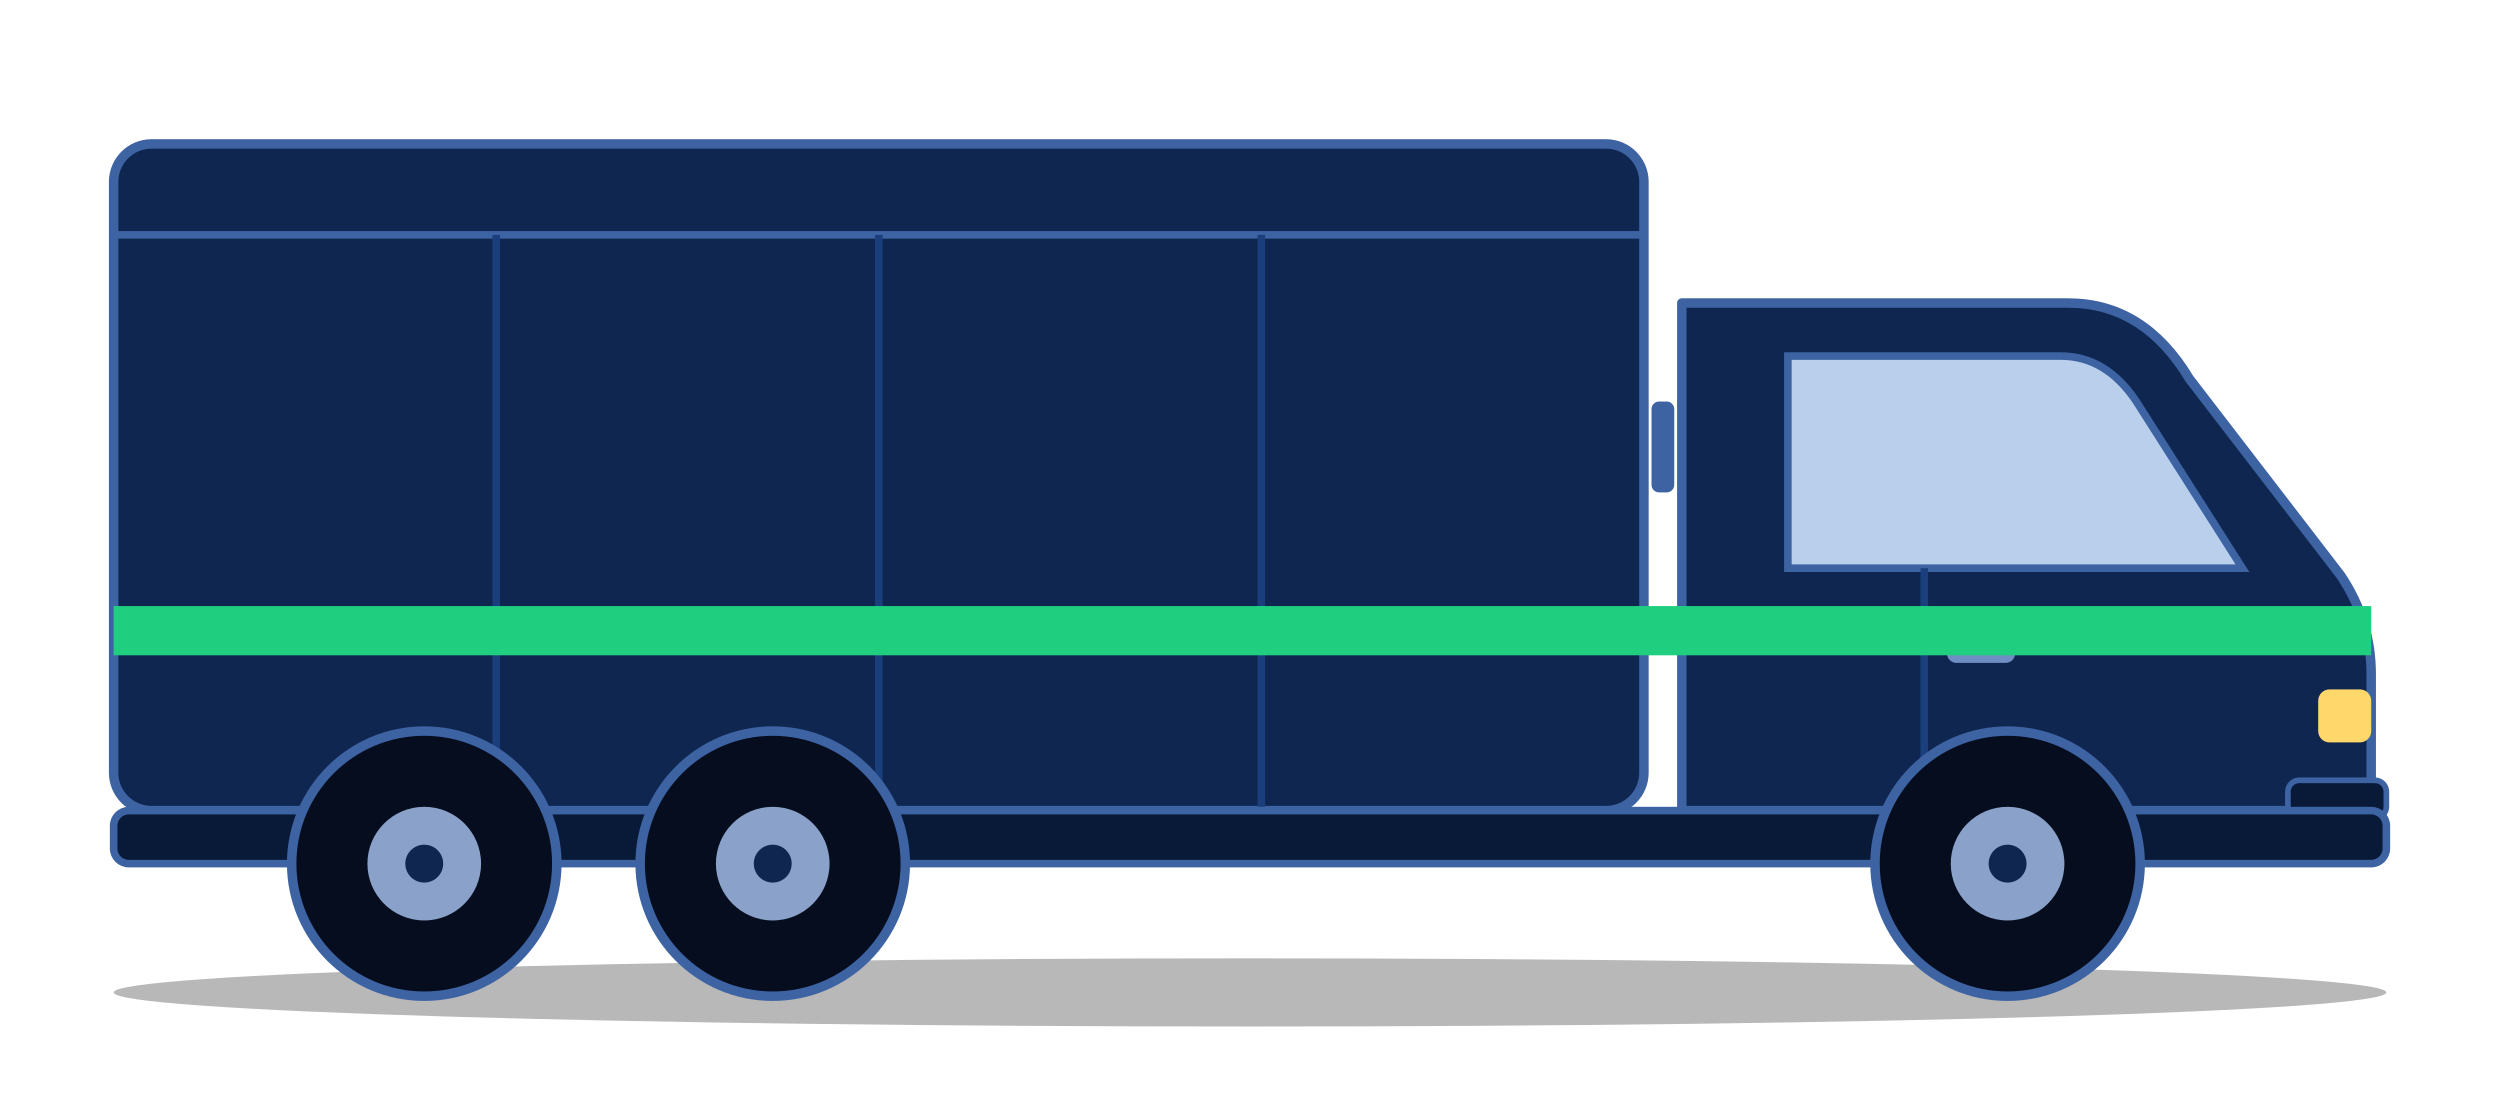
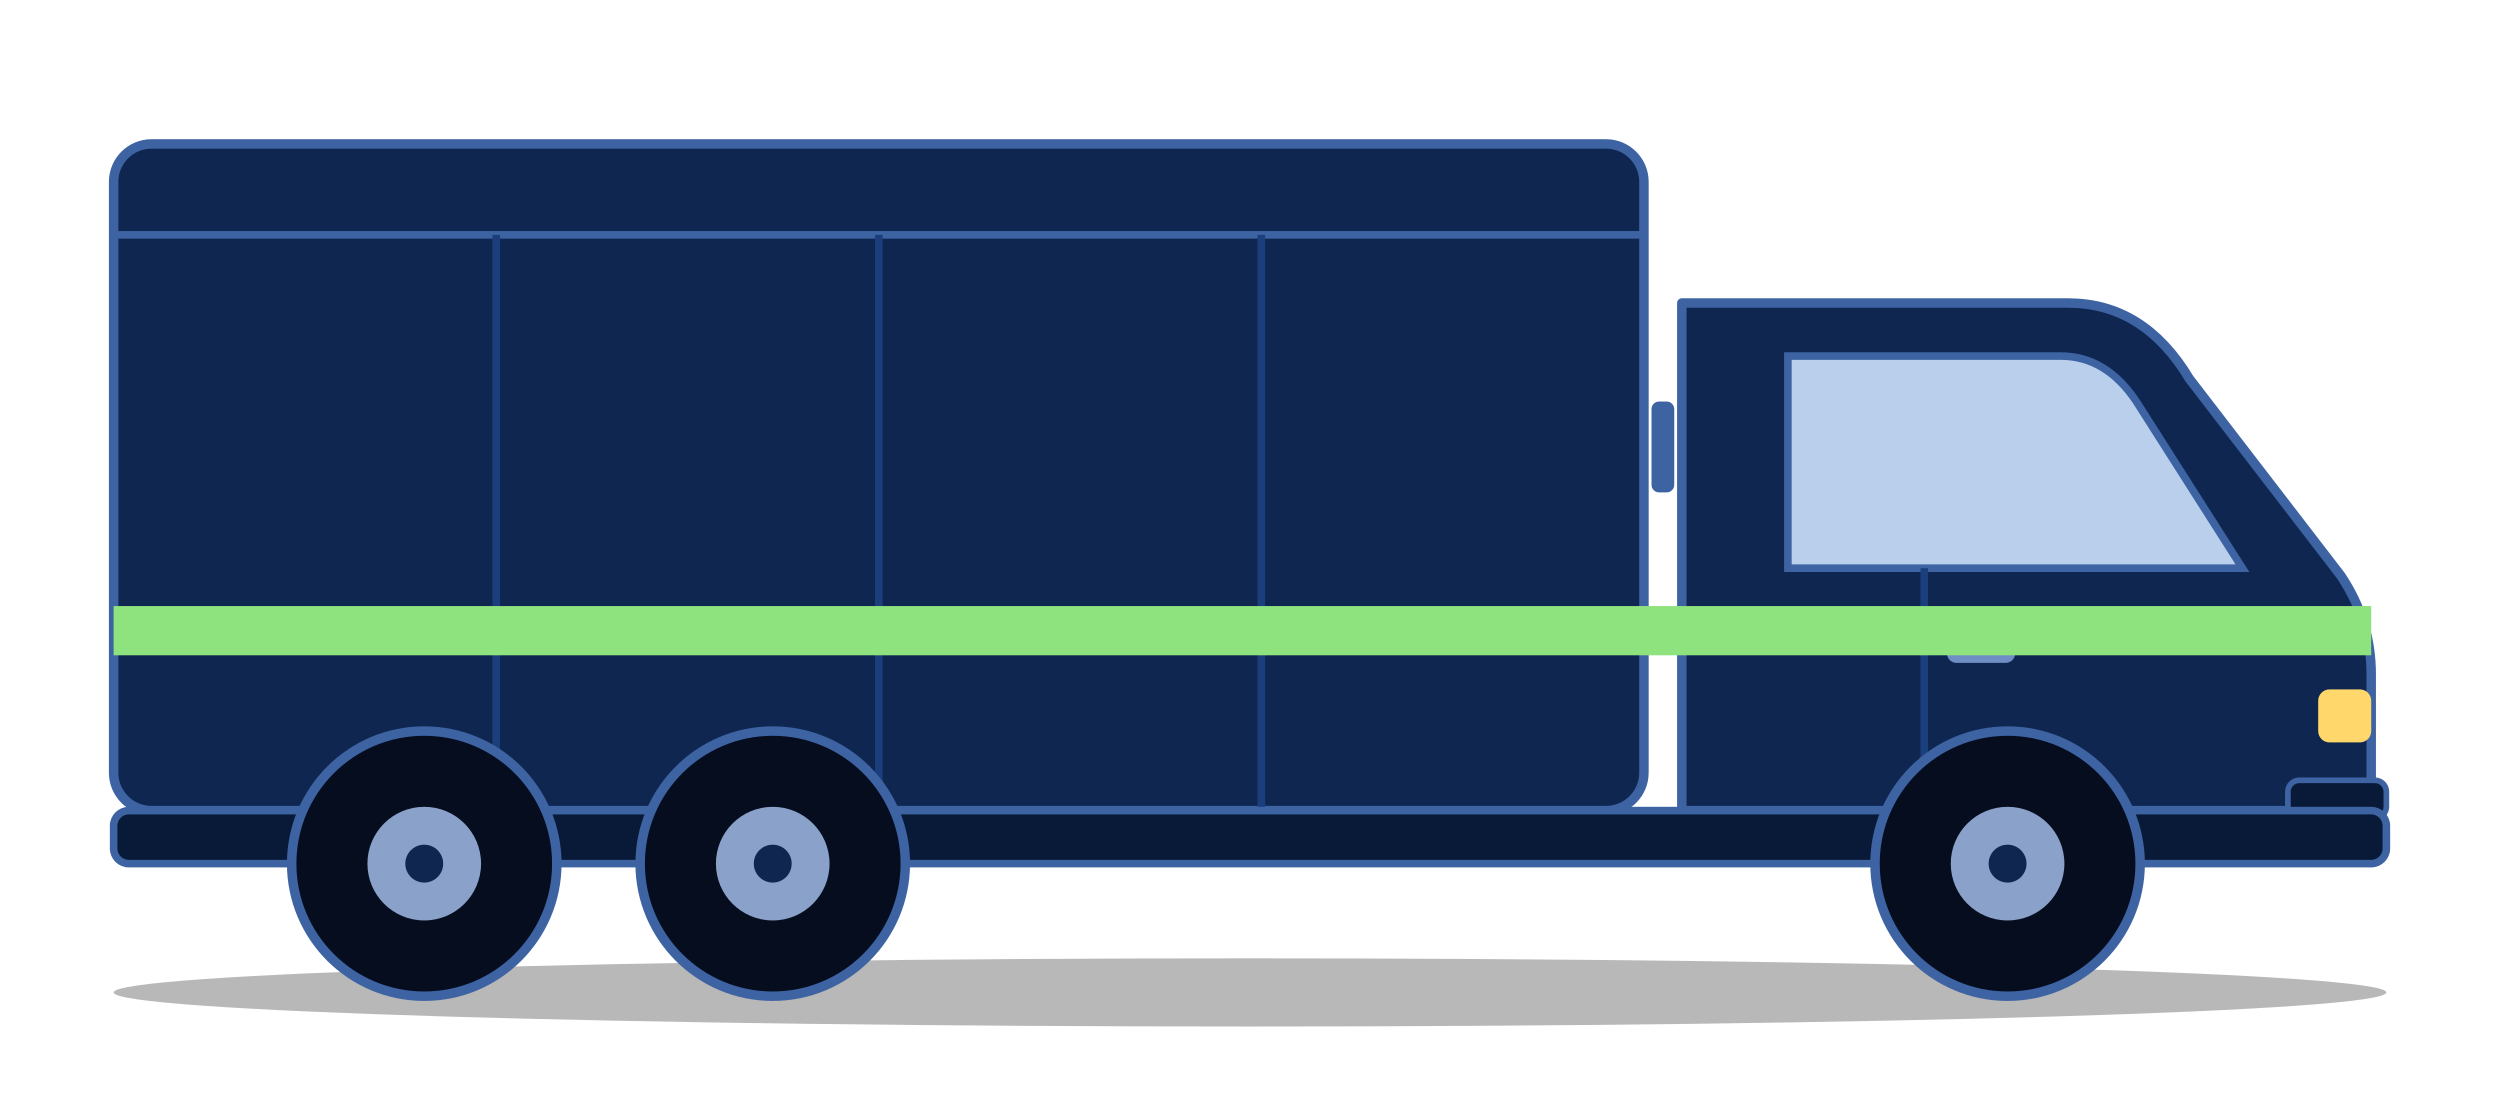
<svg xmlns="http://www.w3.org/2000/svg" viewBox="0 0 660 290" role="img" aria-label="ネイビーの車体に緑のラインが1本入ったトラック">
  <ellipse cx="330" cy="262" rx="300" ry="9" fill="#000" opacity=".28" />
  <rect x="30" y="38" width="404" height="176" rx="10" fill="#0e2650" stroke="#3d63a3" stroke-width="2.5" />
  <line x1="30" y1="62" x2="434" y2="62" stroke="#3d63a3" stroke-width="2" />
  <line x1="131" y1="62" x2="131" y2="214" stroke="#1b3f7c" stroke-width="2" />
  <line x1="232" y1="62" x2="232" y2="214" stroke="#1b3f7c" stroke-width="2" />
  <line x1="333" y1="62" x2="333" y2="214" stroke="#1b3f7c" stroke-width="2" />
  <path d="M444 80 L546 80 Q566 80 578 100 L618 152 Q626 164 626 178 L626 214 L444 214 Z" fill="#0e2650" stroke="#3d63a3" stroke-width="2.5" stroke-linejoin="round" />
  <path d="M472 94 L544 94 Q556 94 564 106 L592 150 L472 150 Z" fill="#b9cfeb" stroke="#3d63a3" stroke-width="2" />
  <line x1="508" y1="150" x2="508" y2="214" stroke="#1b3f7c" stroke-width="2" />
  <rect x="514" y="170" width="18" height="5" rx="2.5" fill="#6f8fc4" />
  <rect x="436" y="106" width="6" height="24" rx="2" fill="#3d63a3" />
-   <rect x="30" y="160" width="596" height="13" fill="#1fcf7f" />
+   <rect x="30" y="160" width="596" height="13" fill="#8ee37f" />
  <rect x="612" y="182" width="14" height="14" rx="3" fill="#ffd76a" />
  <rect x="604" y="206" width="26" height="10" rx="3" fill="#081a38" stroke="#3d63a3" stroke-width="1.5" />
  <rect x="30" y="214" width="600" height="14" rx="4" fill="#081a38" stroke="#3d63a3" stroke-width="2" />
  <g fill="#050d1f" stroke="#3d63a3" stroke-width="2.5">
    <circle cx="112" cy="228" r="35" />
    <circle cx="204" cy="228" r="35" />
    <circle cx="530" cy="228" r="35" />
  </g>
  <g fill="#8aa2c9">
    <circle cx="112" cy="228" r="15" />
    <circle cx="204" cy="228" r="15" />
    <circle cx="530" cy="228" r="15" />
  </g>
  <g fill="#0e2650">
    <circle cx="112" cy="228" r="5" />
    <circle cx="204" cy="228" r="5" />
    <circle cx="530" cy="228" r="5" />
  </g>
</svg>
